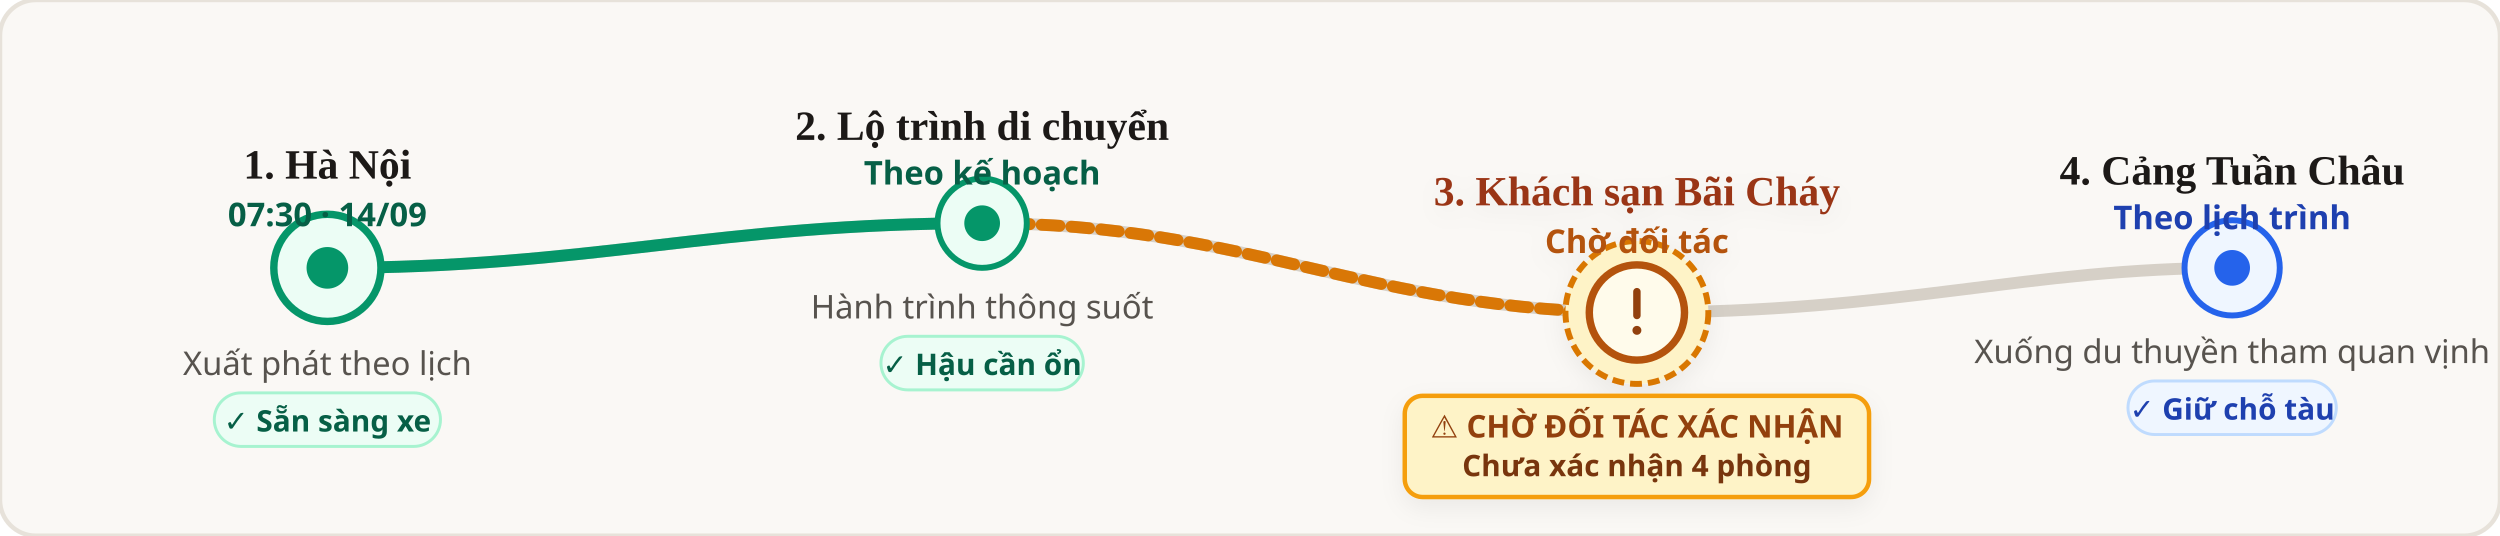
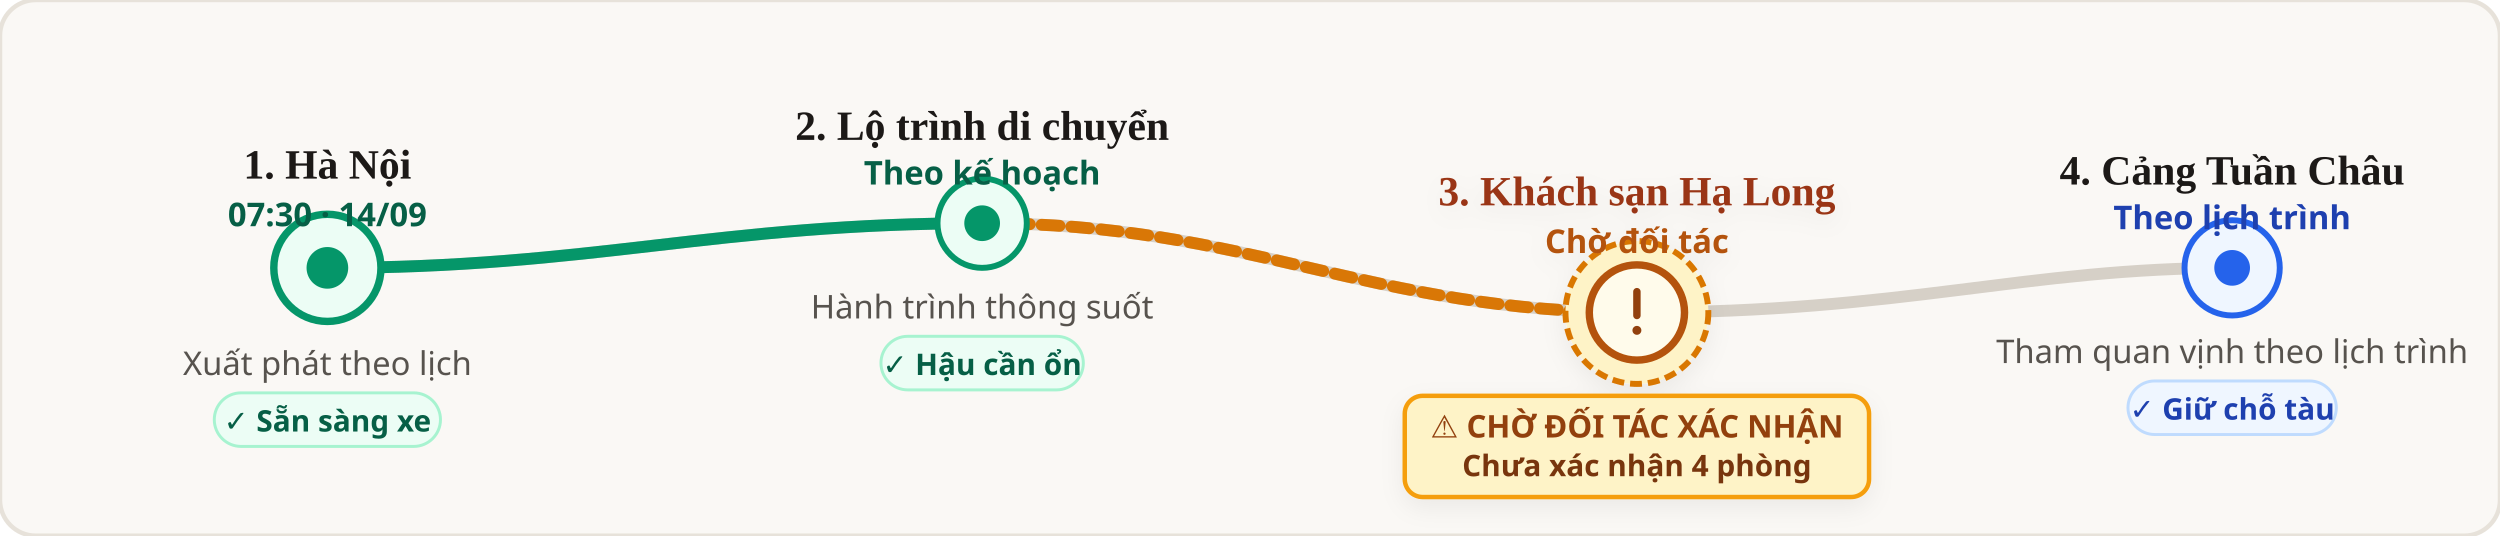
<svg xmlns="http://www.w3.org/2000/svg" viewBox="0 0 840 180" width="840" height="180" role="img" aria-labelledby="t01-narrative-title t01-narrative-desc">
  <defs>
    <filter id="soft-card-shadow" x="-8%" y="-15%" width="120%" height="140%">
      <feDropShadow dx="0" dy="3" stdDeviation="4" flood-color="#1C1917" flood-opacity="0.06" />
    </filter>
  </defs>
  <rect x="0" y="0" width="840" height="180" rx="12" fill="#FAF8F5" stroke="#E7E2DA" stroke-width="1.5" />
  <path d="M 110 90 C 200 90, 240 75, 330 75 C 420 75, 460 105, 550 105 C 640 105, 680 90, 750 90" fill="none" stroke="#D6D0C7" stroke-width="4" stroke-linecap="round" />
  <path d="M 110 90 C 200 90, 240 75, 330 75" fill="none" stroke="#059669" stroke-width="4" stroke-linecap="round" />
  <path d="M 330 75 C 420 75, 460 105, 550 105" fill="none" stroke="#D97706" stroke-width="4" stroke-dasharray="6 4" stroke-linecap="round" />
  <g transform="translate(110, 90)">
    <circle cx="0" cy="0" r="18" fill="#ECFDF5" stroke="#059669" stroke-width="2.5" />
    <circle cx="0" cy="0" r="7" fill="#059669" />
    <text x="0" y="-30" font-family="'Times New Roman', Georgia, serif" font-size="14" font-weight="bold" fill="#1C1917" text-anchor="middle">1. Hà Nội</text>
    <text x="0" y="-14" font-family="system-ui, sans-serif" font-size="11" font-weight="600" fill="#065F46" text-anchor="middle">07:30 · 14/09</text>
    <text x="0" y="36" font-family="system-ui, sans-serif" font-size="11" fill="#57534E" text-anchor="middle">Xuất phát theo lịch</text>
    <rect x="-38" y="42" width="76" height="18" rx="9" fill="#ECFDF5" stroke="#A7F3D0" stroke-width="1" />
    <text x="0" y="55" font-family="system-ui, sans-serif" font-size="10" font-weight="600" fill="#065F46" text-anchor="middle">✓ Sẵn sàng xe</text>
  </g>
  <g transform="translate(330, 75)">
    <circle cx="0" cy="0" r="15" fill="#ECFDF5" stroke="#059669" stroke-width="2" />
    <circle cx="0" cy="0" r="6" fill="#059669" />
    <text x="0" y="-28" font-family="'Times New Roman', Georgia, serif" font-size="14" font-weight="bold" fill="#1C1917" text-anchor="middle">2. Lộ trình di chuyển</text>
    <text x="0" y="-13" font-family="system-ui, sans-serif" font-size="11" font-weight="600" fill="#065F46" text-anchor="middle">Theo kế hoạch</text>
    <text x="0" y="32" font-family="system-ui, sans-serif" font-size="11" fill="#57534E" text-anchor="middle">Hành trình thông suốt</text>
    <rect x="-34" y="38" width="68" height="18" rx="9" fill="#ECFDF5" stroke="#A7F3D0" stroke-width="1" />
    <text x="0" y="51" font-family="system-ui, sans-serif" font-size="10" font-weight="600" fill="#065F46" text-anchor="middle">✓ Hậu cần ổn</text>
  </g>
  <g transform="translate(550, 105)" filter="url(#soft-card-shadow)">
    <circle cx="0" cy="0" r="24" fill="#FEF3C7" stroke="#D97706" stroke-width="2" stroke-dasharray="4 2" />
    <circle cx="0" cy="0" r="16" fill="#FFFBEB" stroke="#B45309" stroke-width="2.5" />
    <line x1="0" y1="-7" x2="0" y2="1" stroke="#92400E" stroke-width="2.5" stroke-linecap="round" />
    <circle cx="0" cy="6" r="1.5" fill="#92400E" />
-     <text x="0" y="-36" font-family="'Times New Roman', Georgia, serif" font-size="14" font-weight="bold" fill="#9A3412" text-anchor="middle">3. Khách sạn Bãi Cháy</text>
+     <text x="0" y="-36" font-family="'Times New Roman', Georgia, serif" font-size="14" font-weight="bold" fill="#9A3412" text-anchor="middle">3. Khách sạn Hạ Long</text>
    <text x="0" y="-20" font-family="system-ui, sans-serif" font-size="11" font-weight="700" fill="#B45309" text-anchor="middle">Chờ đối tác</text>
    <rect x="-78" y="28" width="156" height="34" rx="6" fill="#FEF3C7" stroke="#F59E0B" stroke-width="1.5" />
    <text x="0" y="42" font-family="system-ui, sans-serif" font-size="10.5" font-weight="700" fill="#92400E" text-anchor="middle">⚠ CHỜ ĐỐI TÁC XÁC NHẬN</text>
    <text x="0" y="55" font-family="system-ui, sans-serif" font-size="10" font-weight="600" fill="#78350F" text-anchor="middle">Chưa xác nhận 4 phòng</text>
  </g>
  <g transform="translate(750, 90)">
    <circle cx="0" cy="0" r="16" fill="#EFF6FF" stroke="#2563EB" stroke-width="2" />
    <circle cx="0" cy="0" r="6" fill="#2563EB" />
    <text x="0" y="-28" font-family="'Times New Roman', Georgia, serif" font-size="14" font-weight="bold" fill="#1C1917" text-anchor="middle">4. Cảng Tuần Châu</text>
    <text x="0" y="-13" font-family="system-ui, sans-serif" font-size="11" font-weight="600" fill="#1E40AF" text-anchor="middle">Theo lịch trình</text>
-     <text x="0" y="32" font-family="system-ui, sans-serif" font-size="11" fill="#57534E" text-anchor="middle">Xuống du thuyền tham quan vịnh</text>
+     <text x="0" y="32" font-family="system-ui, sans-serif" font-size="11" fill="#57534E" text-anchor="middle">Tham quan vịnh theo lịch trình</text>
    <rect x="-35" y="38" width="70" height="18" rx="9" fill="#EFF6FF" stroke="#BFDBFE" stroke-width="1" />
    <text x="0" y="51" font-family="system-ui, sans-serif" font-size="10" font-weight="600" fill="#1E40AF" text-anchor="middle">✓ Giữ chỗ tàu</text>
  </g>
</svg>
